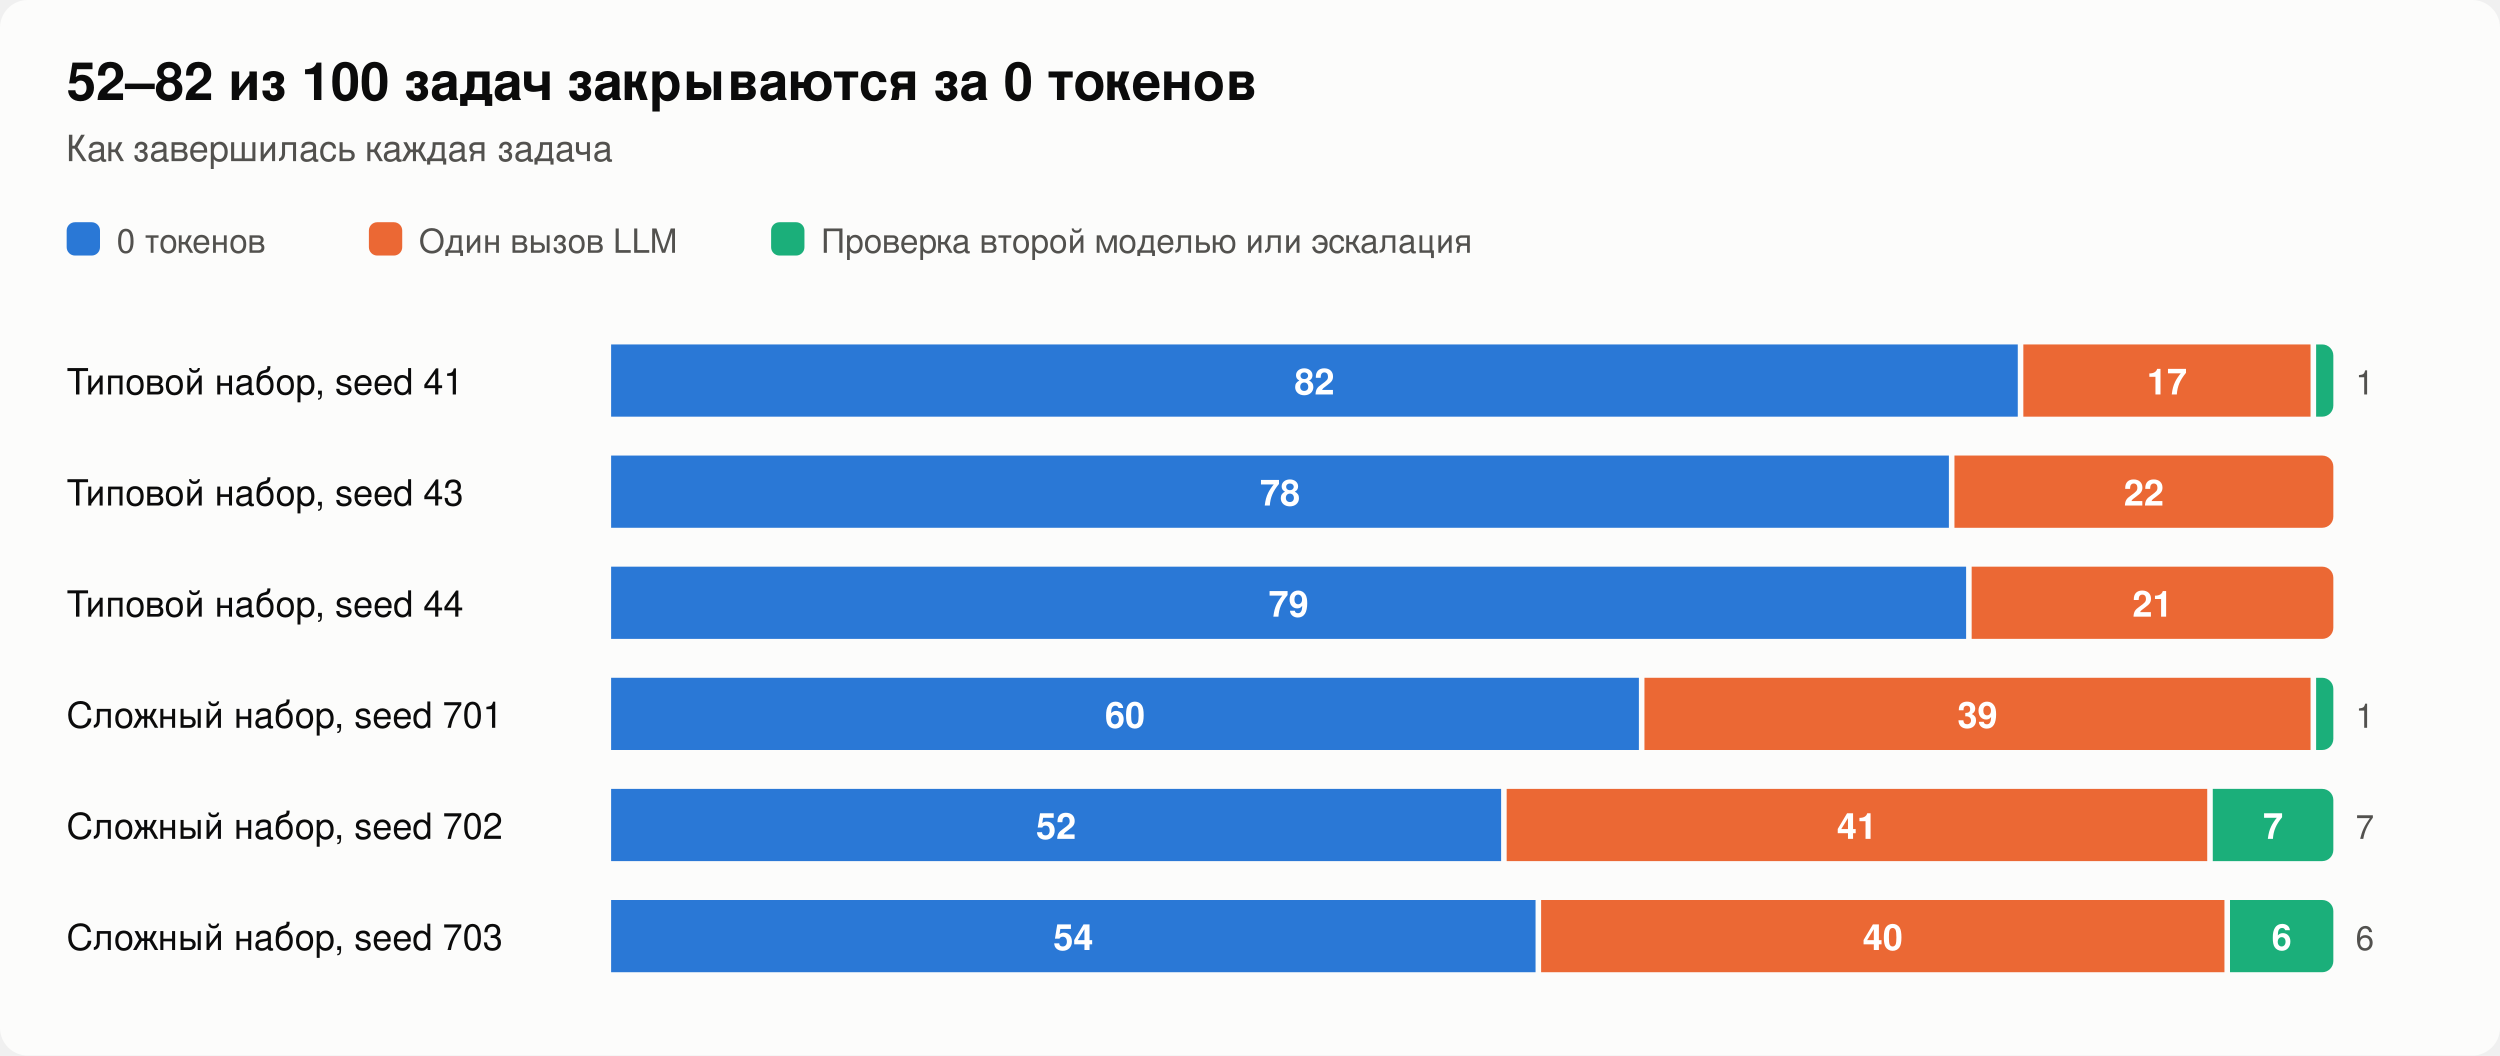
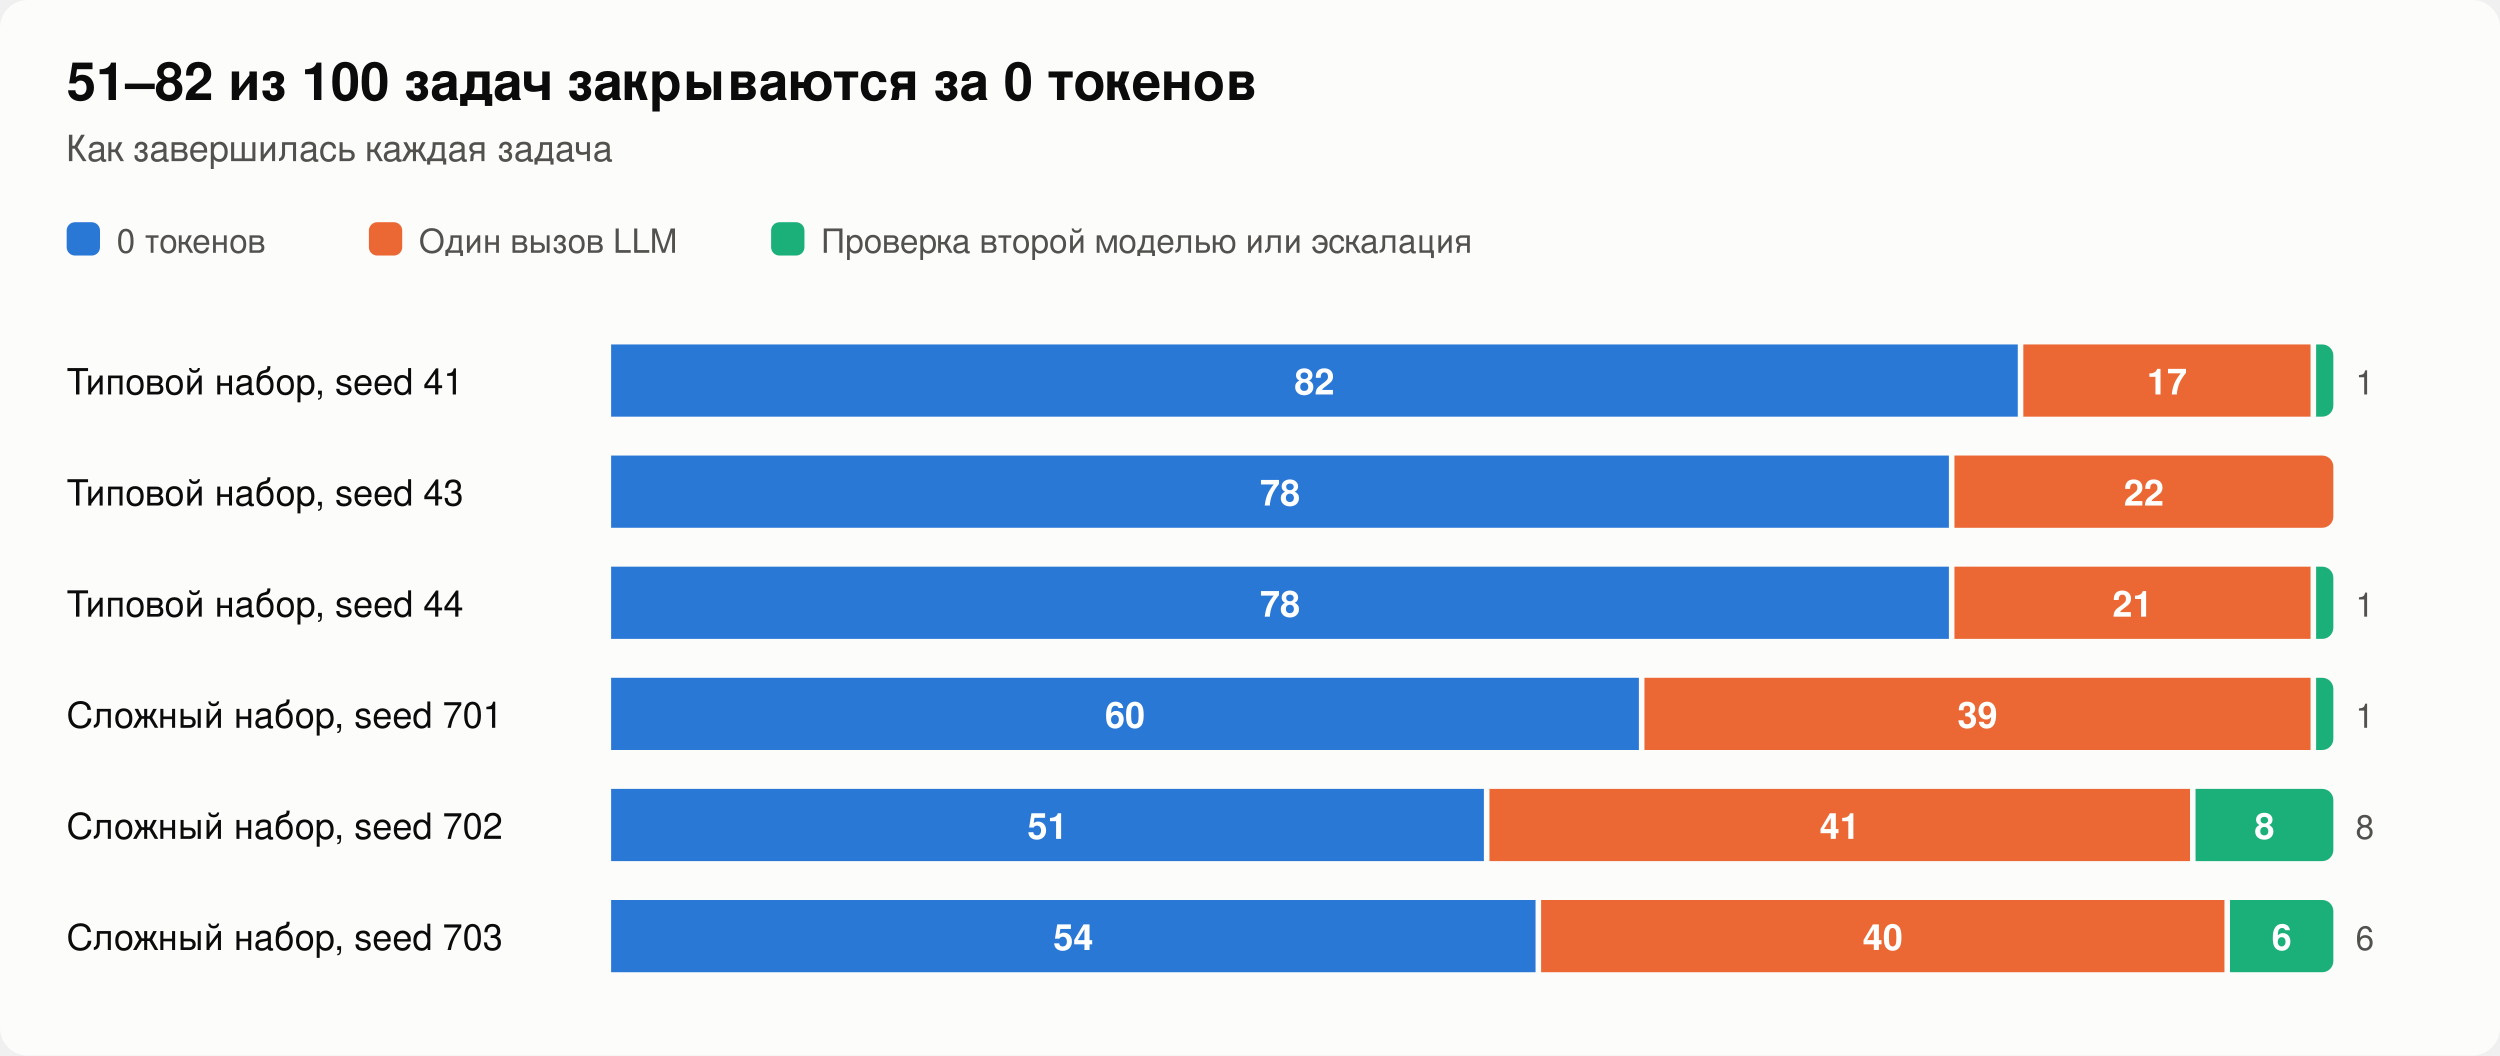
- <svg xmlns="http://www.w3.org/2000/svg" width="900" height="380" viewBox="0 0 900 380" role="img" aria-label="52–82 из 100 задач закрываются за 0 токенов" font-family="system-ui,-apple-system,'Segoe UI',Helvetica,Arial,sans-serif">
+ <svg xmlns="http://www.w3.org/2000/svg" width="900" height="380" viewBox="0 0 900 380" role="img" aria-label="51–82 из 100 задач закрываются за 0 токенов" font-family="system-ui,-apple-system,'Segoe UI',Helvetica,Arial,sans-serif">
  <rect width="900" height="380" rx="10" fill="#fcfcfb" />
-   <text x="24.0" y="36.0" fill="#0b0b0b" font-size="19" font-weight="600" text-anchor="start">52–82 из 100 задач закрываются за 0 токенов</text>
+   <text x="24.0" y="36.0" fill="#0b0b0b" font-size="19" font-weight="600" text-anchor="start">51–82 из 100 задач закрываются за 0 токенов</text>
  <text x="24.0" y="58.0" fill="#52514e" font-size="13" font-weight="400" text-anchor="start">Как завершилась каждая задача</text>
  <rect x="24" y="80" width="12" height="12" rx="3" fill="#2a78d6" />
  <text x="42.0" y="91.0" fill="#52514e" font-size="12" font-weight="400" text-anchor="start">0 токенов</text>
  <rect x="132.8" y="80" width="12" height="12" rx="3" fill="#eb6834" />
  <text x="150.8" y="91.0" fill="#52514e" font-size="12" font-weight="400" text-anchor="start">Один вызов LLM</text>
  <rect x="277.6" y="80" width="12" height="12" rx="3" fill="#1baf7a" />
  <text x="295.6" y="91.0" fill="#52514e" font-size="12" font-weight="400" text-anchor="start">Проверка второй моделью или эскалация</text>
  <text x="24.0" y="142.0" fill="#0b0b0b" font-size="13" font-weight="400" text-anchor="start">Типовой набор, seed 41</text>
  <path fill="#2a78d6" d="M220.0,124.0 h506.4 a0,0 0 0 1 0,0 v26.0 a0,0 0 0 1 -0,0 h-506.4 z" />
  <text x="473.2" y="142.0" fill="#ffffff" font-size="13" font-weight="600" text-anchor="middle">82</text>
  <path fill="#eb6834" d="M728.4,124.0 h103.4 a0,0 0 0 1 0,0 v26.0 a0,0 0 0 1 -0,0 h-103.4 z" />
  <text x="780.1" y="142.0" fill="#ffffff" font-size="13" font-weight="600" text-anchor="middle">17</text>
  <path fill="#1baf7a" d="M833.8,124.0 h2.2 a4,4 0 0 1 4,4 v18.0 a4,4 0 0 1 -4,4 h-2.2 z" />
  <text x="848.0" y="142.0" fill="#52514e" font-size="12" font-weight="400" text-anchor="start">1</text>
  <text x="24.0" y="182.0" fill="#0b0b0b" font-size="13" font-weight="400" text-anchor="start">Типовой набор, seed 43</text>
  <path fill="#2a78d6" d="M220.0,164.0 h481.6 a0,0 0 0 1 0,0 v26.0 a0,0 0 0 1 -0,0 h-481.6 z" />
  <text x="460.8" y="182.0" fill="#ffffff" font-size="13" font-weight="600" text-anchor="middle">78</text>
  <path fill="#eb6834" d="M703.6,164.0 h132.4 a4,4 0 0 1 4,4 v18.0 a4,4 0 0 1 -4,4 h-132.4 z" />
  <text x="771.8" y="182.0" fill="#ffffff" font-size="13" font-weight="600" text-anchor="middle">22</text>
  <text x="24.0" y="222.0" fill="#0b0b0b" font-size="13" font-weight="400" text-anchor="start">Типовой набор, seed 44</text>
-   <path fill="#2a78d6" d="M220.0,204.0 h487.8 a0,0 0 0 1 0,0 v26.0 a0,0 0 0 1 -0,0 h-487.8 z" />
-   <text x="463.9" y="222.0" fill="#ffffff" font-size="13" font-weight="600" text-anchor="middle">79</text>
-   <path fill="#eb6834" d="M709.8,204.0 h126.2 a4,4 0 0 1 4,4 v18.0 a4,4 0 0 1 -4,4 h-126.2 z" />
-   <text x="774.9" y="222.0" fill="#ffffff" font-size="13" font-weight="600" text-anchor="middle">21</text>
+   <path fill="#2a78d6" d="M220.0,204.0 h481.6 a0,0 0 0 1 0,0 v26.0 a0,0 0 0 1 -0,0 h-481.6 z" />
+   <text x="460.8" y="222.0" fill="#ffffff" font-size="13" font-weight="600" text-anchor="middle">78</text>
+   <path fill="#eb6834" d="M703.6,204.0 h128.2 a0,0 0 0 1 0,0 v26.0 a0,0 0 0 1 -0,0 h-128.2 z" />
+   <text x="767.7" y="222.0" fill="#ffffff" font-size="13" font-weight="600" text-anchor="middle">21</text>
+   <path fill="#1baf7a" d="M833.8,204.0 h2.2 a4,4 0 0 1 4,4 v18.0 a4,4 0 0 1 -4,4 h-2.2 z" />
+   <text x="848.0" y="222.0" fill="#52514e" font-size="12" font-weight="400" text-anchor="start">1</text>
  <text x="24.0" y="262.0" fill="#0b0b0b" font-size="13" font-weight="400" text-anchor="start">Сложный набор, seed 701</text>
  <path fill="#2a78d6" d="M220.0,244.0 h370.0 a0,0 0 0 1 0,0 v26.0 a0,0 0 0 1 -0,0 h-370.0 z" />
  <text x="405.0" y="262.0" fill="#ffffff" font-size="13" font-weight="600" text-anchor="middle">60</text>
  <path fill="#eb6834" d="M592.0,244.0 h239.8 a0,0 0 0 1 0,0 v26.0 a0,0 0 0 1 -0,0 h-239.8 z" />
  <text x="711.9" y="262.0" fill="#ffffff" font-size="13" font-weight="600" text-anchor="middle">39</text>
  <path fill="#1baf7a" d="M833.8,244.0 h2.2 a4,4 0 0 1 4,4 v18.0 a4,4 0 0 1 -4,4 h-2.2 z" />
  <text x="848.0" y="262.0" fill="#52514e" font-size="12" font-weight="400" text-anchor="start">1</text>
  <text x="24.0" y="302.0" fill="#0b0b0b" font-size="13" font-weight="400" text-anchor="start">Сложный набор, seed 702</text>
-   <path fill="#2a78d6" d="M220.0,284.0 h320.4 a0,0 0 0 1 0,0 v26.0 a0,0 0 0 1 -0,0 h-320.4 z" />
-   <text x="380.2" y="302.0" fill="#ffffff" font-size="13" font-weight="600" text-anchor="middle">52</text>
-   <path fill="#eb6834" d="M542.4,284.0 h252.2 a0,0 0 0 1 0,0 v26.0 a0,0 0 0 1 -0,0 h-252.2 z" />
-   <text x="668.5" y="302.0" fill="#ffffff" font-size="13" font-weight="600" text-anchor="middle">41</text>
-   <path fill="#1baf7a" d="M796.6,284.0 h39.4 a4,4 0 0 1 4,4 v18.0 a4,4 0 0 1 -4,4 h-39.4 z" />
-   <text x="818.3" y="302.0" fill="#ffffff" font-size="13" font-weight="600" text-anchor="middle">7</text>
-   <text x="848.0" y="302.0" fill="#52514e" font-size="12" font-weight="400" text-anchor="start">7</text>
+   <path fill="#2a78d6" d="M220.0,284.0 h314.2 a0,0 0 0 1 0,0 v26.0 a0,0 0 0 1 -0,0 h-314.2 z" />
+   <text x="377.1" y="302.0" fill="#ffffff" font-size="13" font-weight="600" text-anchor="middle">51</text>
+   <path fill="#eb6834" d="M536.2,284.0 h252.2 a0,0 0 0 1 0,0 v26.0 a0,0 0 0 1 -0,0 h-252.2 z" />
+   <text x="662.3" y="302.0" fill="#ffffff" font-size="13" font-weight="600" text-anchor="middle">41</text>
+   <path fill="#1baf7a" d="M790.4,284.0 h45.6 a4,4 0 0 1 4,4 v18.0 a4,4 0 0 1 -4,4 h-45.6 z" />
+   <text x="815.2" y="302.0" fill="#ffffff" font-size="13" font-weight="600" text-anchor="middle">8</text>
+   <text x="848.0" y="302.0" fill="#52514e" font-size="12" font-weight="400" text-anchor="start">8</text>
  <text x="24.0" y="342.0" fill="#0b0b0b" font-size="13" font-weight="400" text-anchor="start">Сложный набор, seed 703</text>
  <path fill="#2a78d6" d="M220.0,324.0 h332.8 a0,0 0 0 1 0,0 v26.0 a0,0 0 0 1 -0,0 h-332.8 z" />
  <text x="386.4" y="342.0" fill="#ffffff" font-size="13" font-weight="600" text-anchor="middle">54</text>
  <path fill="#eb6834" d="M554.8,324.0 h246.0 a0,0 0 0 1 0,0 v26.0 a0,0 0 0 1 -0,0 h-246.0 z" />
  <text x="677.8" y="342.0" fill="#ffffff" font-size="13" font-weight="600" text-anchor="middle">40</text>
  <path fill="#1baf7a" d="M802.8,324.0 h33.2 a4,4 0 0 1 4,4 v18.0 a4,4 0 0 1 -4,4 h-33.2 z" />
  <text x="821.4" y="342.0" fill="#ffffff" font-size="13" font-weight="600" text-anchor="middle">6</text>
  <text x="848.0" y="342.0" fill="#52514e" font-size="12" font-weight="400" text-anchor="start">6</text>
</svg>
